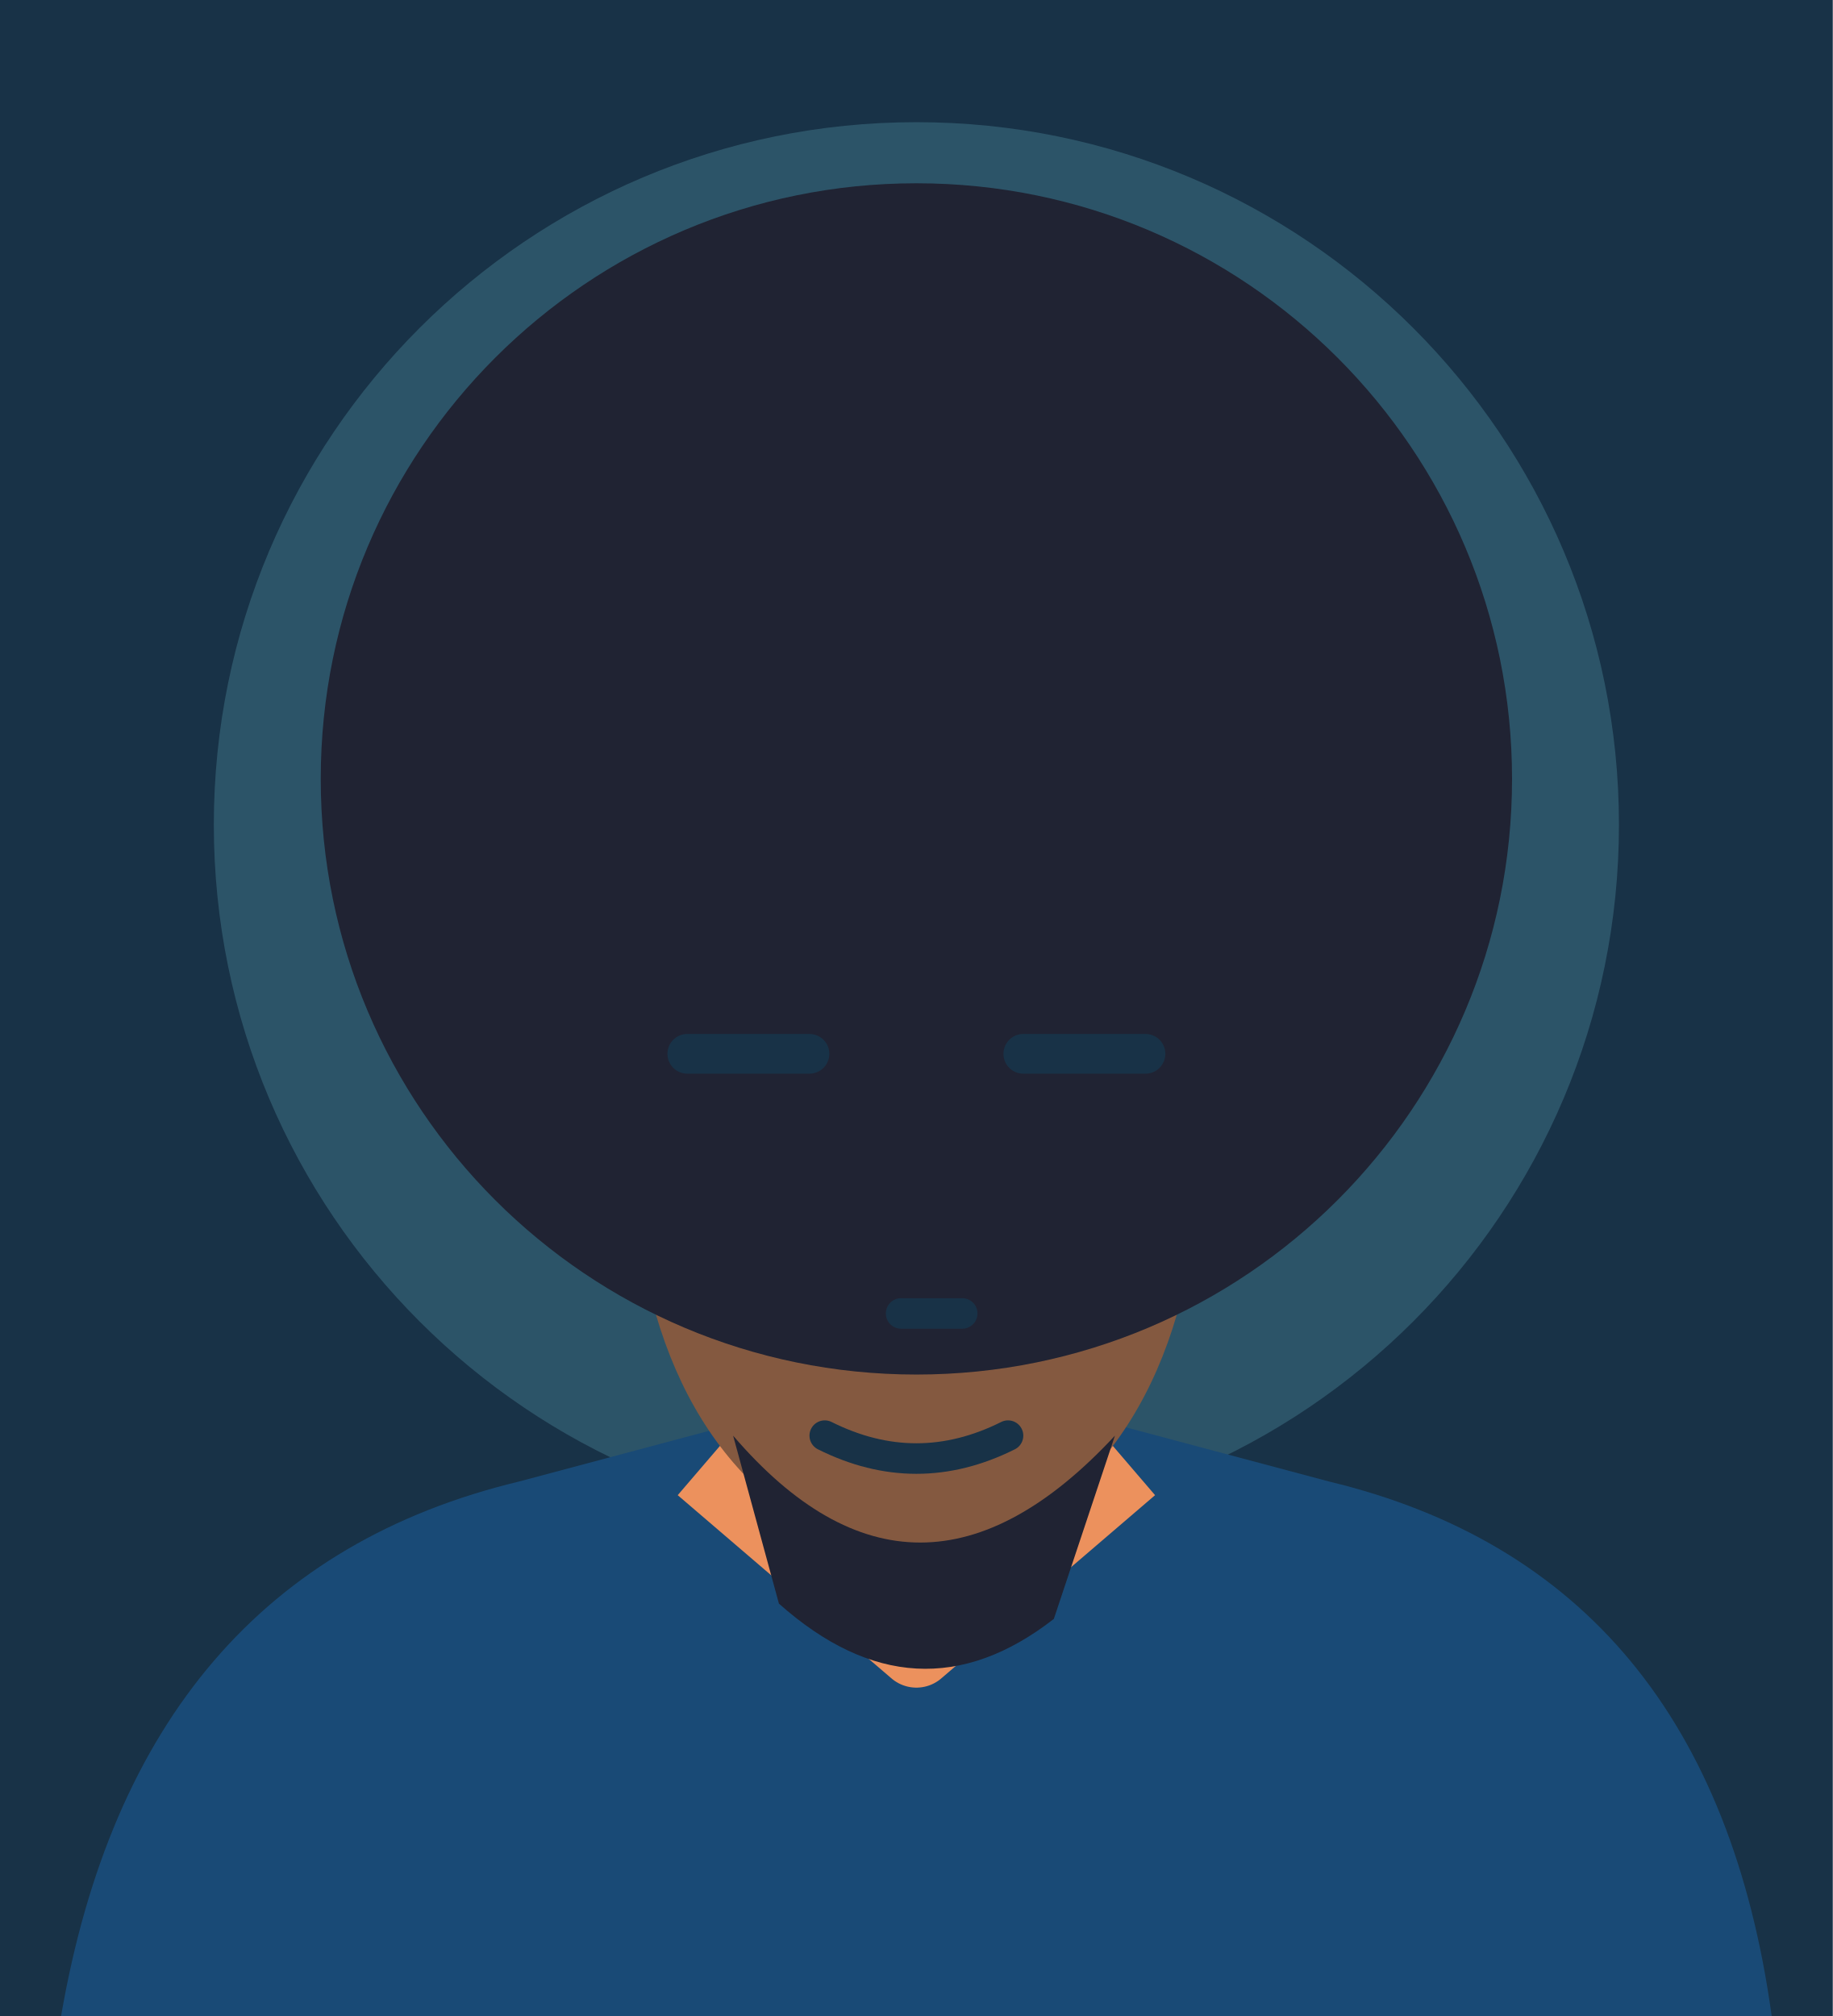
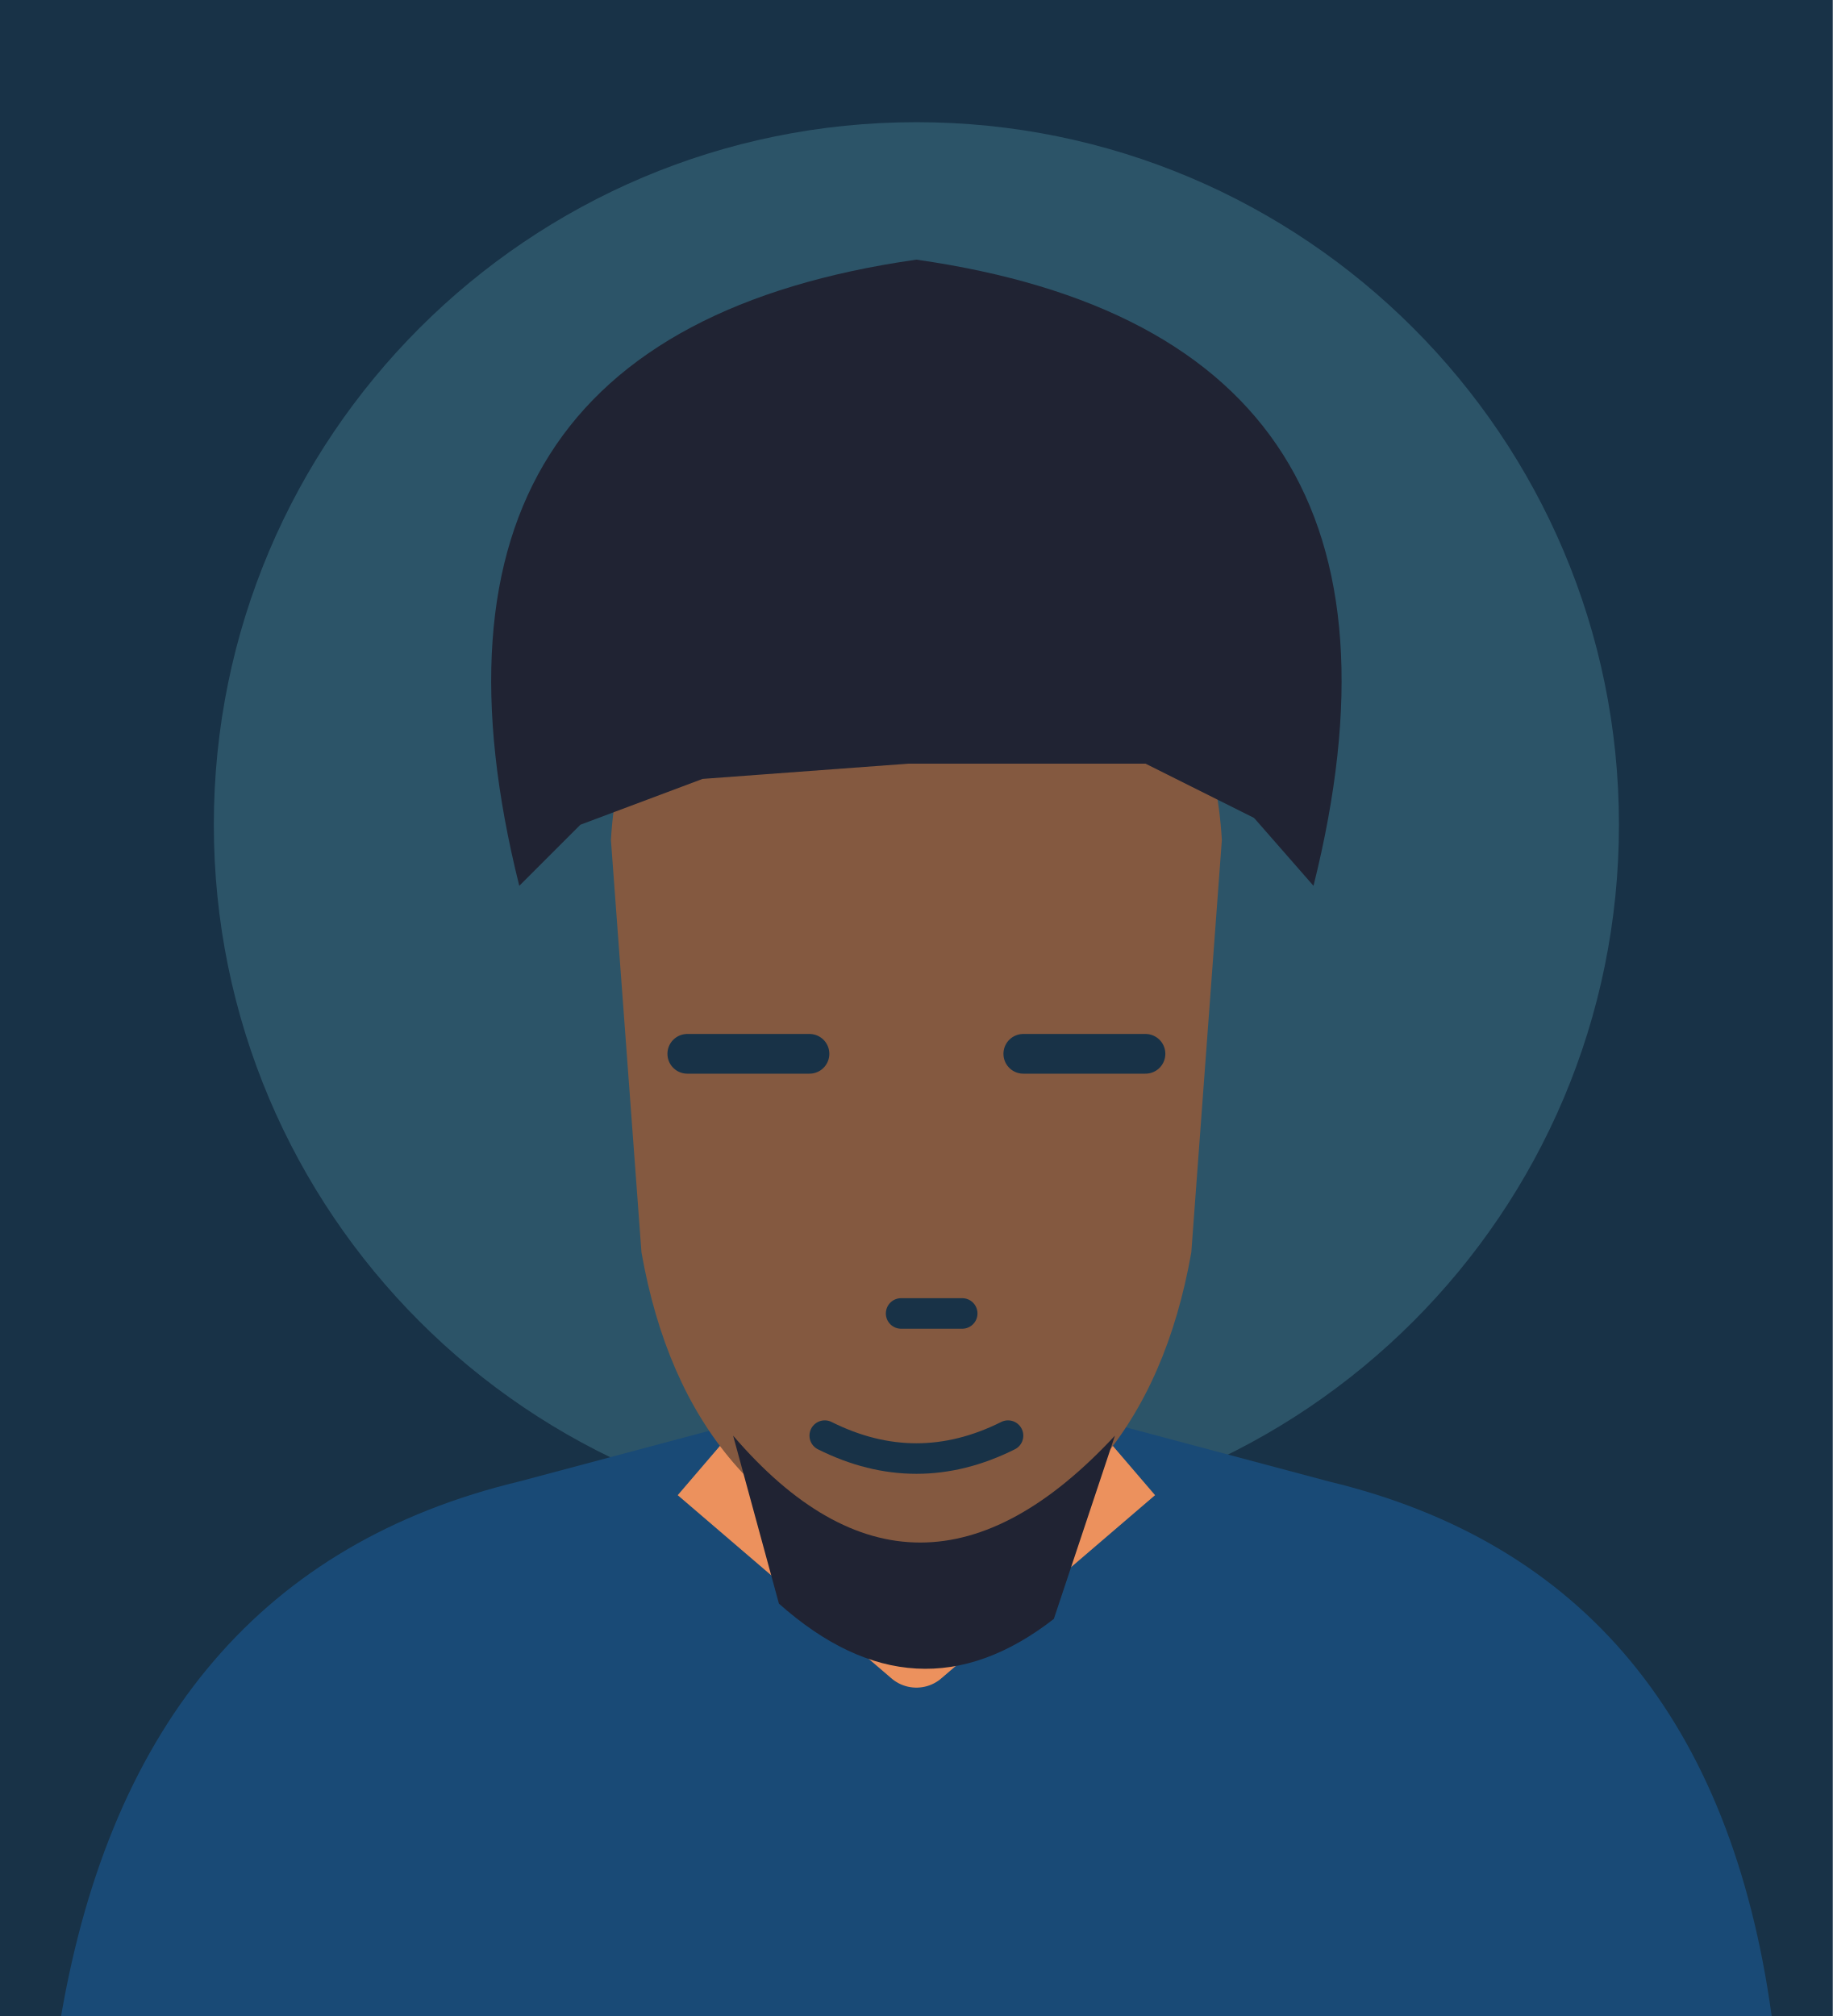
<svg xmlns="http://www.w3.org/2000/svg" viewBox="0 0 120 132">
  <rect width="120" height="132" fill="#183247" />
  <circle cx="60" cy="54" r="46" fill="#39697c" opacity=".62" />
  <path d="M4 132 Q9 103 34 97 L49 93 60 103 72 93 87 97 Q112 103 116 132Z" fill="#194a76" />
  <path d="M46 96 L60 108 74 96" fill="none" stroke="#ec915d" stroke-width="5" stroke-linejoin="round" />
  <path d="M50 88 L50 100 Q60 108 70 100 L70 88Z" fill="#845940" />
  <path d="M40 55 Q41 38 60 37 Q79 38 80 55 L78 82 Q75 99 60 103 Q45 99 42 82Z" fill="#845940" />
-   <circle cx="60" cy="51" r="39" fill="#202333" />
+   <path d="M34 58 Q25 22 60 17 Q95 22 86 58 L79 50 42 50Z" fill="#202333" />
  <path d="M38 54 Q40 27 60 26 Q80 27 83 54 L73 49 46 51Z" fill="#202333" />
  <path d="M48 94 Q60 108 73 94 L69 106 Q60 113 51 105Z" fill="#202333" />
  <path d="M45 69 L53 69 M67 69 L75 69" stroke="#183247" stroke-width="2.6" stroke-linecap="round" />
  <path d="M59 86 L63 86 M54 94 Q60 97 66 94" fill="none" stroke="#183247" stroke-width="2" stroke-linecap="round" />
</svg>
